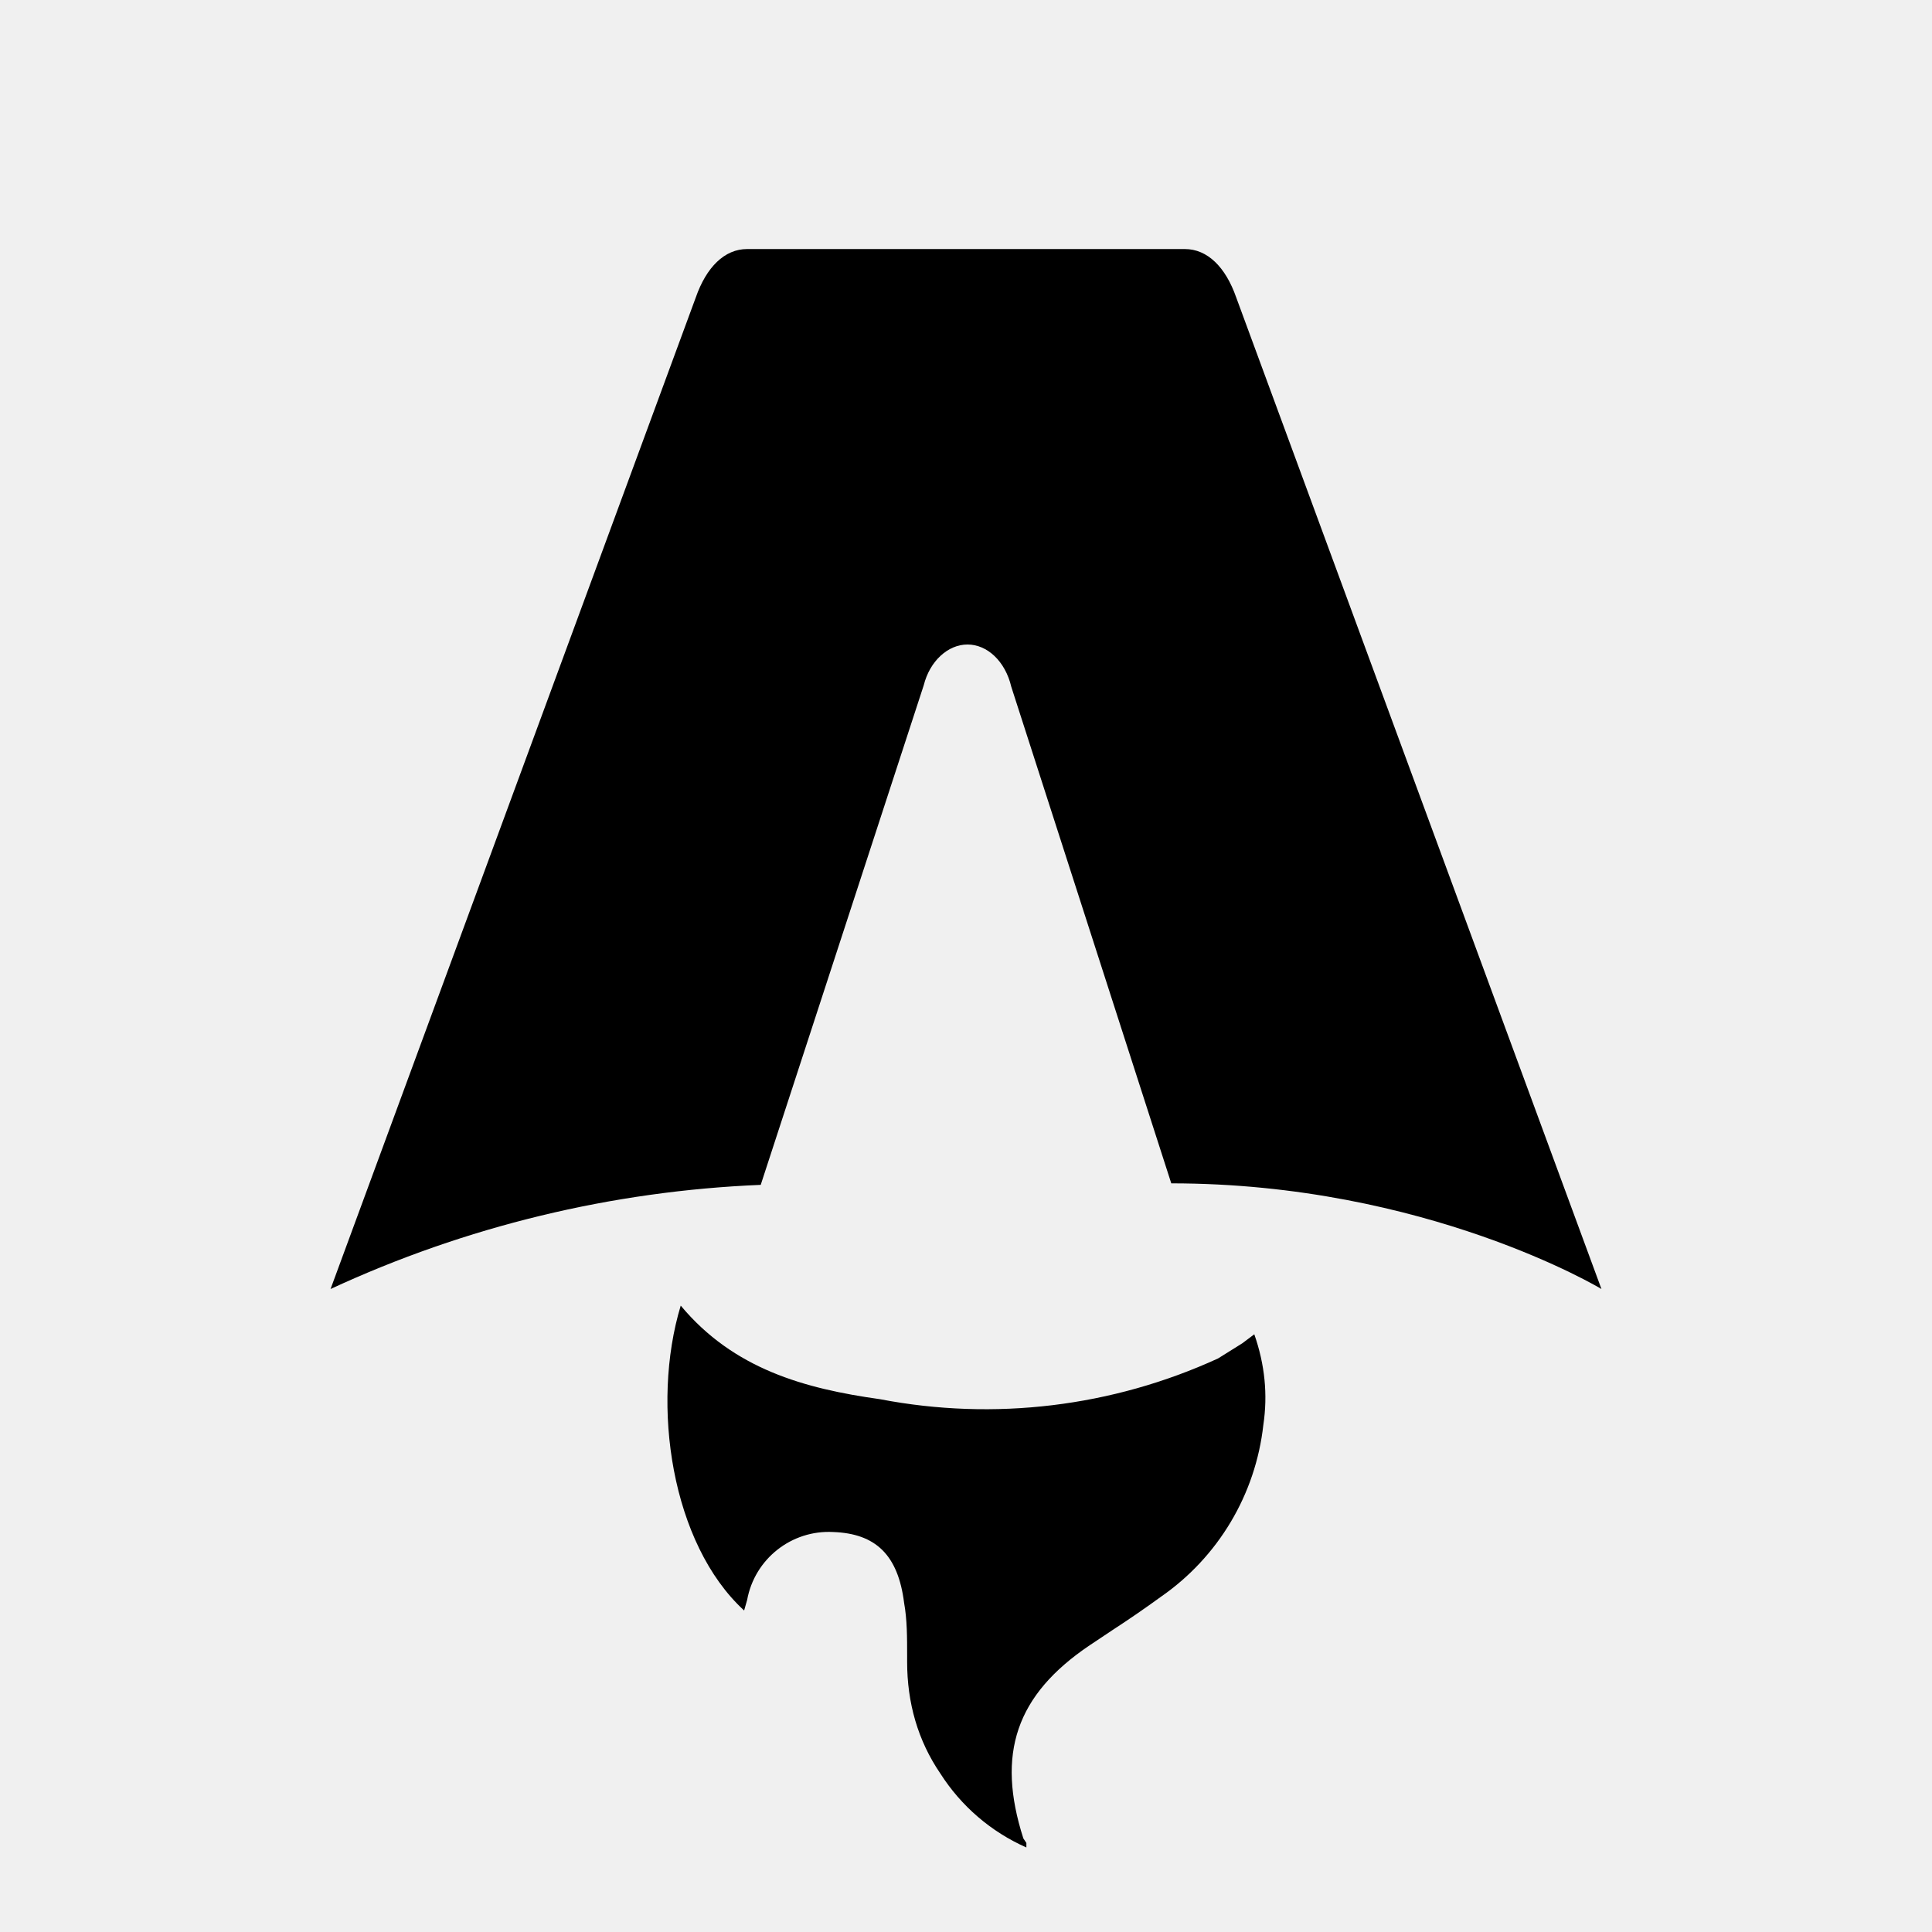
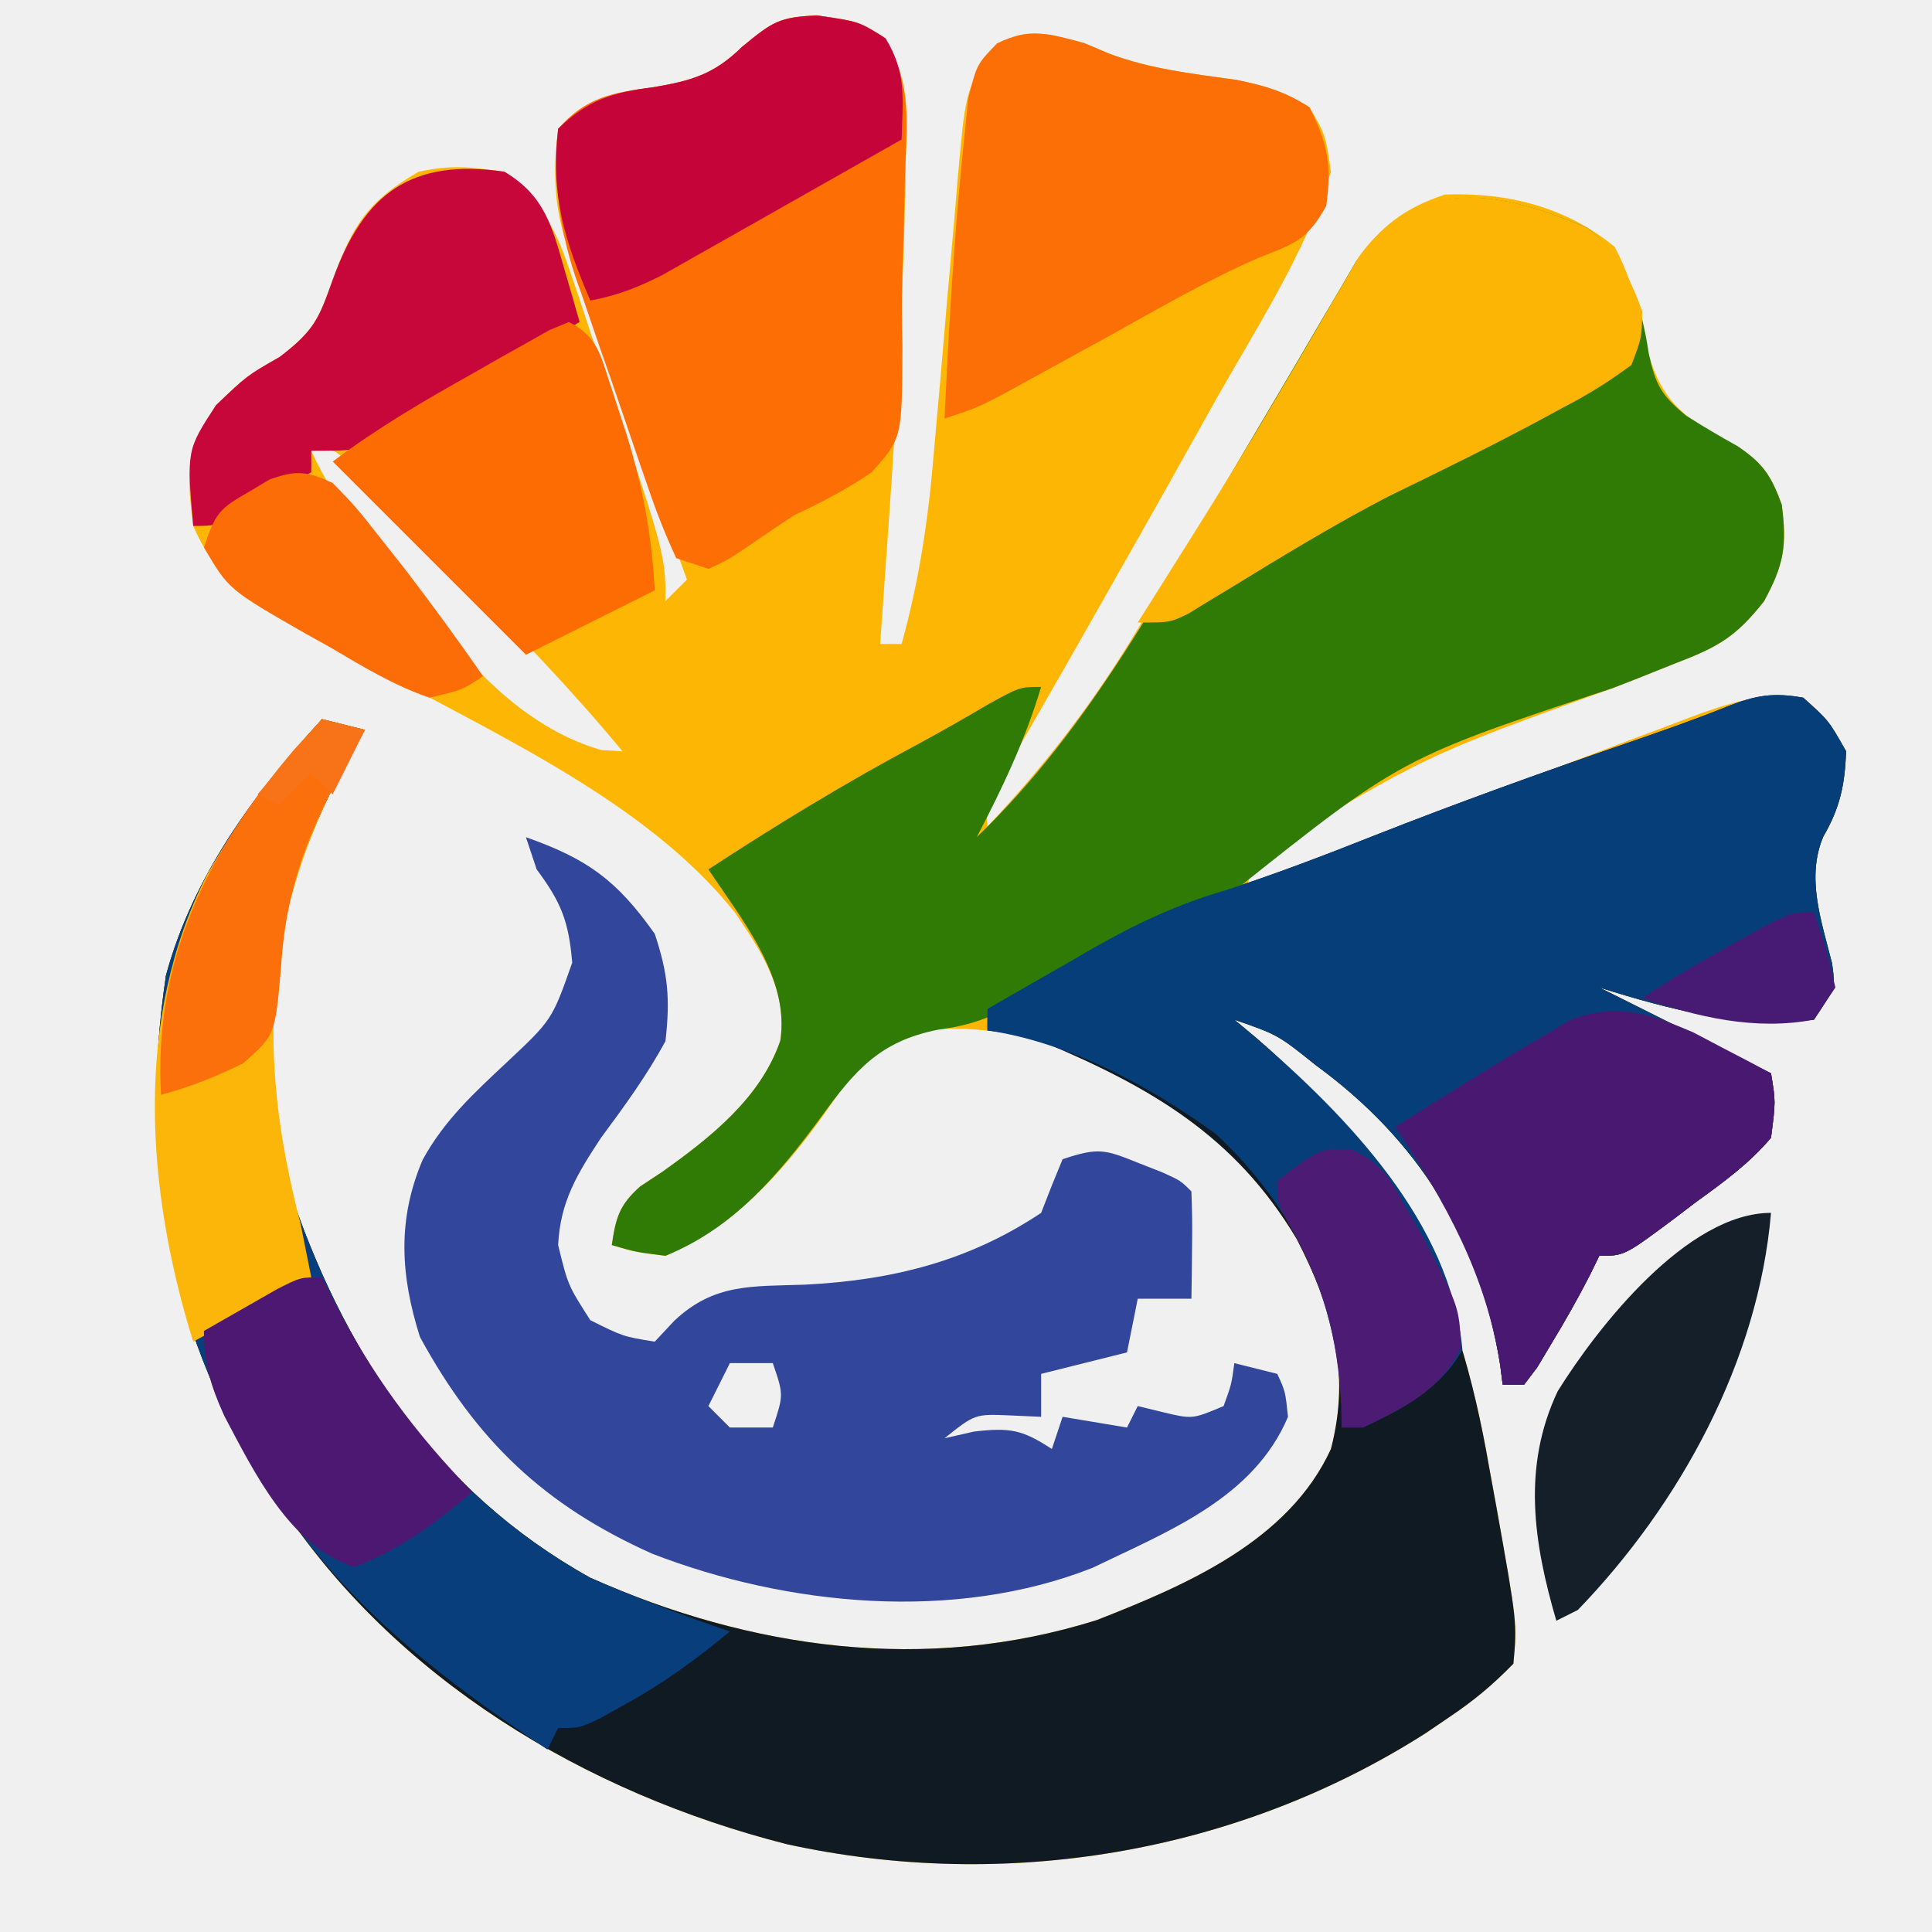
- <svg xmlns="http://www.w3.org/2000/svg" fill="none" viewBox="0 0 128 128">
-   <path d="M50.4 78.5a75.1 75.1 0 0 0-28.5 6.9l24.2-65.7c.7-2 1.9-3.2 3.4-3.2h29c1.5 0 2.7 1.2 3.4 3.2l24.2 65.7s-11.6-7-28.5-7L67 45.5c-.4-1.7-1.6-2.8-2.9-2.8-1.3 0-2.5 1.1-2.9 2.7L50.4 78.5Zm-1.1 28.2Zm-4.2-20.2c-2 6.6-.6 15.8 4.2 20.2a17.5 17.5 0 0 1 .2-.7 5.5 5.5 0 0 1 5.7-4.5c2.8.1 4.3 1.5 4.7 4.7.2 1.1.2 2.3.2 3.5v.4c0 2.7.7 5.2 2.2 7.4a13 13 0 0 0 5.7 4.9v-.3l-.2-.3c-1.8-5.6-.5-9.5 4.4-12.8l1.5-1a73 73 0 0 0 3.2-2.2 16 16 0 0 0 6.8-11.4c.3-2 .1-4-.6-6l-.8.6-1.6 1a37 37 0 0 1-22.4 2.7c-5-.7-9.7-2-13.2-6.2Z" />
-   <style>
-         path { fill: #000; }
-         @media (prefers-color-scheme: dark) {
-             path { fill: #FFF; }
-         }
-     </style>
+ <svg xmlns="http://www.w3.org/2000/svg" version="1.1" width="180" height="180">
+   <path d="M0 0 C3.875 0.562 3.875 0.562 6.094 2.02 C8.779 5.853 8.382 9.241 8.25 13.812 C8.237 14.745 8.224 15.678 8.211 16.639 C7.923 30.628 6.865 44.609 5.875 58.562 C6.535 58.562 7.195 58.562 7.875 58.562 C9.521 52.615 10.37 46.912 10.875 40.77 C11.042 38.904 11.208 37.039 11.375 35.174 C11.627 32.264 11.877 29.354 12.125 26.445 C12.369 23.615 12.621 20.786 12.875 17.957 C12.946 17.089 13.017 16.221 13.09 15.327 C13.814 7.295 13.814 7.295 15.875 3.562 C18.875 1.562 18.875 1.562 21.75 1.812 C24.875 2.562 24.875 2.562 27.191 3.547 C31.055 5.009 34.961 5.425 39.035 6 C41.707 6.529 43.588 7.105 45.875 8.562 C47.375 11.125 47.375 11.125 47.875 14.562 C45.491 22.181 40.825 29.272 36.938 36.188 C36.278 37.369 35.618 38.55 34.959 39.732 C31.666 45.627 28.344 51.505 25 57.371 C24.399 58.427 23.798 59.482 23.179 60.57 C22.036 62.575 20.889 64.578 19.737 66.579 C18.972 67.918 18.972 67.918 18.191 69.285 C17.742 70.066 17.293 70.848 16.83 71.653 C15.726 73.505 15.726 73.505 15.875 75.562 C21.328 69.762 25.861 63.892 29.938 57.062 C30.476 56.179 31.015 55.296 31.57 54.385 C34.376 49.77 37.136 45.128 39.882 40.477 C40.9 38.753 41.92 37.032 42.941 35.311 C44.252 33.095 45.555 30.875 46.85 28.65 C47.746 27.133 47.746 27.133 48.66 25.586 C49.185 24.688 49.71 23.79 50.25 22.865 C52.55 19.606 54.728 17.945 58.5 16.688 C64.327 16.472 69.766 17.832 74.312 21.562 C75.841 24.497 76.383 26.79 77.062 30 C78.172 34.638 79.389 36.465 83.438 39 C84.223 39.411 85.008 39.822 85.816 40.246 C88.222 41.784 88.896 42.912 89.875 45.562 C90.374 49.387 90.088 51.173 88.223 54.582 C85.576 57.941 83.893 58.865 79.938 60.375 C78.694 60.87 77.45 61.366 76.207 61.863 C75.523 62.13 74.84 62.396 74.135 62.67 C56.601 68.981 56.601 68.981 40.875 78.562 C40.38 80.047 40.38 80.047 39.875 81.562 C40.533 81.281 41.191 80.999 41.869 80.708 C50.321 77.134 58.864 73.841 67.459 70.631 C69.836 69.741 72.208 68.84 74.58 67.939 C76.104 67.369 77.628 66.799 79.152 66.23 C79.854 65.962 80.557 65.693 81.28 65.416 C84.899 64.081 88.007 63.027 91.875 63.562 C94.25 65.688 94.25 65.688 95.875 68.562 C95.747 71.691 95.323 73.791 93.75 76.5 C92.118 80.347 93.582 84.39 94.562 88.312 C94.875 90.562 94.875 90.562 92.875 93.562 C85.718 94.244 79.681 92.7 72.875 90.562 C73.527 90.889 74.18 91.215 74.852 91.551 C79.526 93.888 84.201 96.225 88.875 98.562 C89.312 101.188 89.312 101.188 88.875 104.562 C86.848 106.97 84.417 108.725 81.875 110.562 C80.908 111.299 80.908 111.299 79.922 112.051 C75.213 115.562 75.213 115.562 72.875 115.562 C72.597 116.135 72.318 116.707 72.031 117.297 C70.892 119.529 69.676 121.671 68.375 123.812 C67.952 124.519 67.529 125.225 67.094 125.953 C66.692 126.484 66.289 127.015 65.875 127.562 C65.215 127.562 64.555 127.562 63.875 127.562 C63.8 126.968 63.725 126.374 63.648 125.762 C61.782 113.998 56.045 104.792 46.465 97.805 C42.941 94.977 42.941 94.977 38.875 93.562 C39.836 94.363 39.836 94.363 40.816 95.18 C54.077 106.603 59.691 118.28 62.625 135.312 C62.845 136.518 63.066 137.723 63.293 138.965 C65.223 149.764 65.223 149.764 64.875 153.562 C62.894 155.596 61.198 156.993 58.875 158.562 C58.16 159.048 57.444 159.534 56.707 160.035 C39.137 171.242 17.573 174.842 -2.815 170.382 C-21.596 165.614 -39.369 154.973 -50.125 138.562 C-50.638 137.792 -51.151 137.021 -51.68 136.227 C-60.736 121.944 -63.126 106.079 -60.664 89.449 C-58.161 80.216 -52.487 72.53 -46.125 65.562 C-44.805 65.892 -43.485 66.222 -42.125 66.562 C-42.848 67.783 -42.848 67.783 -43.586 69.027 C-50.654 81.851 -52.862 94.357 -49.359 108.797 C-44.283 124.282 -35.667 137.468 -21.125 145.562 C-6.15 152.22 10.133 154.509 26.062 149.5 C34.426 146.225 43.944 142.139 47.875 133.562 C49.754 126.313 48.006 120.45 44.688 114 C38.783 104.108 29.391 97.713 18.168 94.879 C13.319 94.21 9.062 93.809 4.875 96.562 C3.435 98.409 2.067 100.313 0.75 102.25 C-3.231 107.827 -7.712 112.813 -14.125 115.562 C-16.922 115.23 -16.922 115.23 -19.125 114.562 C-18.749 112.021 -18.437 110.841 -16.488 109.105 C-15.812 108.658 -15.135 108.211 -14.438 107.75 C-9.969 104.576 -5.254 100.873 -3.43 95.523 C-2.723 90.975 -5.149 87.252 -7.625 83.625 C-16.143 72.87 -31.105 66.509 -42.895 59.875 C-43.666 59.435 -44.437 58.995 -45.232 58.542 C-46.709 57.701 -48.191 56.869 -49.68 56.05 C-53.682 53.758 -56.236 51.955 -58.125 47.562 C-58.772 42.47 -58.828 40.638 -56 36.312 C-53.125 33.562 -53.125 33.562 -50.062 31.812 C-46.855 29.355 -46.435 28.305 -45.125 24.625 C-43.299 19.558 -41.833 17.279 -37.125 14.562 C-34.095 13.913 -32.309 14.1 -29.125 14.562 C-25.849 17.224 -24.421 19.668 -23.09 23.633 C-22.755 24.613 -22.421 25.592 -22.076 26.602 C-21.742 27.62 -21.407 28.638 -21.062 29.688 C-20.724 30.683 -20.386 31.678 -20.037 32.703 C-14.125 50.222 -14.125 50.222 -14.125 54.562 C-13.465 53.903 -12.805 53.242 -12.125 52.562 C-12.382 51.852 -12.639 51.142 -12.904 50.41 C-14.083 47.149 -15.26 43.887 -16.438 40.625 C-16.842 39.508 -17.246 38.391 -17.662 37.24 C-19.429 32.342 -21.192 27.442 -22.891 22.52 C-23.122 21.853 -23.353 21.186 -23.591 20.499 C-24.56 16.987 -24.563 14.193 -24.125 10.562 C-21.339 7.858 -19.039 7.171 -15.25 6.688 C-11.664 6.079 -9.609 5.489 -7 2.938 C-4.11 0.55 -3.511 0.161 0 0 Z M-47.125 40.562 C-44.728 45.883 -40.804 50.088 -37.125 54.562 C-36.604 55.221 -36.083 55.88 -35.547 56.559 C-31.394 61.681 -26.579 66.555 -20.125 68.438 C-19.465 68.479 -18.805 68.52 -18.125 68.562 C-22.928 62.752 -28.11 57.391 -33.44 52.062 C-34.891 50.609 -36.334 49.147 -37.777 47.686 C-38.691 46.77 -39.605 45.854 -40.547 44.91 C-41.378 44.075 -42.209 43.24 -43.065 42.379 C-44.917 40.342 -44.917 40.342 -47.125 40.562 Z " fill="#FDB604" transform="translate(76.125,1.4375)" />
+   <path d="M0 0 C2.375 2.125 2.375 2.125 4 5 C3.872 8.129 3.448 10.228 1.875 12.938 C0.243 16.784 1.707 20.828 2.688 24.75 C3 27 3 27 1 30 C-6.157 30.682 -12.194 29.137 -19 27 C-18.348 27.326 -17.695 27.652 -17.023 27.988 C-12.349 30.326 -7.674 32.663 -3 35 C-2.562 37.625 -2.562 37.625 -3 41 C-5.027 43.408 -7.458 45.163 -10 47 C-10.967 47.737 -10.967 47.737 -11.953 48.488 C-16.662 52 -16.662 52 -19 52 C-19.278 52.572 -19.557 53.145 -19.844 53.734 C-20.983 55.966 -22.199 58.109 -23.5 60.25 C-23.923 60.956 -24.346 61.663 -24.781 62.391 C-25.385 63.187 -25.385 63.187 -26 64 C-26.66 64 -27.32 64 -28 64 C-28.112 63.109 -28.112 63.109 -28.227 62.199 C-30.093 50.435 -35.83 41.229 -45.41 34.242 C-48.934 31.415 -48.934 31.415 -53 30 C-52.359 30.534 -51.719 31.067 -51.059 31.617 C-37.798 43.04 -32.184 54.717 -29.25 71.75 C-29.03 72.955 -28.809 74.161 -28.582 75.402 C-26.652 86.202 -26.652 86.202 -27 90 C-28.981 92.034 -30.677 93.431 -33 95 C-33.715 95.486 -34.431 95.972 -35.168 96.473 C-52.738 107.679 -74.302 111.28 -94.69 106.82 C-113.471 102.051 -131.244 91.411 -142 75 C-142.513 74.229 -143.026 73.458 -143.555 72.664 C-152.611 58.382 -155.001 42.517 -152.539 25.887 C-150.036 16.654 -144.362 8.968 -138 2 C-136.68 2.33 -135.36 2.66 -134 3 C-134.482 3.813 -134.964 4.627 -135.461 5.465 C-142.529 18.288 -144.737 30.794 -141.234 45.234 C-136.158 60.719 -127.542 73.905 -113 82 C-98.025 88.658 -81.742 90.946 -65.812 85.938 C-57.449 82.663 -47.931 78.577 -44 70 C-42.121 62.751 -43.869 56.888 -47.188 50.438 C-52.933 40.812 -60.82 36.26 -71 32 C-73.773 31.297 -73.773 31.297 -76 31 C-76 30.34 -76 29.68 -76 29 C-73.462 27.535 -70.92 26.078 -68.375 24.625 C-67.662 24.212 -66.949 23.8 -66.215 23.375 C-62.215 21.1 -58.44 19.302 -54 18 C-49.209 16.453 -44.552 14.668 -39.875 12.812 C-32.192 9.789 -24.444 6.997 -16.638 4.31 C-13.426 3.203 -10.239 2.096 -7.086 0.828 C-4.45 -0.218 -2.806 -0.504 0 0 Z " fill="#101A23" transform="translate(168,65)" />
+   <path d="M0 0 C3.8 3.225 4.949 6.984 5.688 11.75 C6.308 14.602 6.834 15.561 9.117 17.453 C10.706 18.458 12.323 19.42 13.969 20.328 C16.348 21.944 17.076 23.08 18.062 25.75 C18.561 29.574 18.276 31.36 16.41 34.77 C13.764 38.129 12.08 39.052 8.125 40.562 C6.881 41.058 5.638 41.554 4.395 42.051 C3.711 42.317 3.027 42.583 2.323 42.858 C-17.407 49.384 -17.407 49.384 -32.938 61.75 C-35.484 63.154 -38.002 64.446 -40.625 65.688 C-42.026 66.361 -43.425 67.037 -44.824 67.715 C-45.513 68.047 -46.201 68.38 -46.91 68.722 C-48.883 69.722 -50.77 70.811 -52.668 71.945 C-55.539 73.53 -57.381 74.265 -60.562 74.688 C-65.975 75.766 -68.263 78.447 -71.477 82.867 C-75.443 88.247 -79.591 93.171 -85.938 95.75 C-88.711 95.398 -88.711 95.398 -90.938 94.75 C-90.562 92.209 -90.25 91.028 -88.301 89.293 C-87.624 88.846 -86.947 88.398 -86.25 87.938 C-81.779 84.761 -77.072 81.059 -75.238 75.711 C-74.337 69.838 -78.847 64.397 -81.938 59.75 C-75.578 55.592 -69.161 51.683 -62.457 48.105 C-60.231 46.908 -58.051 45.659 -55.875 44.375 C-52.938 42.75 -52.938 42.75 -50.938 42.75 C-52.429 47.722 -54.542 52.168 -56.938 56.75 C-46.245 46.499 -39.396 33.308 -31.935 20.669 C-30.917 18.945 -29.895 17.222 -28.874 15.5 C-27.561 13.284 -26.257 11.064 -24.962 8.838 C-24.365 7.826 -23.768 6.815 -23.152 5.773 C-22.628 4.875 -22.103 3.977 -21.562 3.052 C-15.865 -5.021 -8.171 -3.477 0 0 Z " fill="#307B05" transform="translate(147.9375,21.25)" />
+   <path d="M0 0 C2.375 2.125 2.375 2.125 4 5 C3.872 8.129 3.448 10.228 1.875 12.938 C0.243 16.784 1.707 20.828 2.688 24.75 C3 27 3 27 1 30 C-6.157 30.682 -12.194 29.137 -19 27 C-18.348 27.326 -17.695 27.652 -17.023 27.988 C-12.349 30.326 -7.674 32.663 -3 35 C-2.562 37.625 -2.562 37.625 -3 41 C-5.027 43.408 -7.458 45.163 -10 47 C-10.967 47.737 -10.967 47.737 -11.953 48.488 C-16.662 52 -16.662 52 -19 52 C-19.278 52.572 -19.557 53.145 -19.844 53.734 C-20.983 55.966 -22.199 58.109 -23.5 60.25 C-23.923 60.956 -24.346 61.663 -24.781 62.391 C-25.183 62.922 -25.586 63.453 -26 64 C-26.66 64 -27.32 64 -28 64 C-28.075 63.406 -28.15 62.811 -28.227 62.199 C-30.093 50.435 -35.83 41.229 -45.41 34.242 C-48.934 31.415 -48.934 31.415 -53 30 C-52.359 30.534 -51.719 31.067 -51.059 31.617 C-42.548 38.948 -32.827 48.907 -31.75 60.75 C-33.785 64.413 -37.284 66.214 -41 68 C-41.66 68 -42.32 68 -43 68 C-43.004 67 -43.004 67 -43.008 65.98 C-43.426 56.01 -47.375 47.471 -54.742 40.633 C-60.909 36.173 -68.429 32.114 -76 31 C-76 30.34 -76 29.68 -76 29 C-73.462 27.535 -70.92 26.078 -68.375 24.625 C-67.662 24.212 -66.949 23.8 -66.215 23.375 C-62.215 21.1 -58.44 19.302 -54 18 C-49.209 16.453 -44.552 14.668 -39.875 12.812 C-32.192 9.789 -24.444 6.997 -16.638 4.31 C-13.426 3.203 -10.239 2.096 -7.086 0.828 C-4.45 -0.218 -2.806 -0.504 0 0 Z " fill="#063E7A" transform="translate(168,65)" />
+   <path d="M0 0 C5.751 2.03 8.465 4.009 12 9 C13.247 12.742 13.446 15.048 13 19 C11.268 22.201 9.162 25.077 7 28 C4.794 31.347 3.193 33.947 3 38 C3.917 41.75 3.917 41.75 6 45 C9.052 46.52 9.052 46.52 12 47 C12.598 46.361 13.196 45.721 13.812 45.062 C17.55 41.538 21.064 41.865 26 41.688 C34.086 41.279 41.219 39.521 48 35 C48.33 34.154 48.66 33.309 49 32.438 C49.33 31.633 49.66 30.829 50 30 C53.38 28.873 53.964 29.104 57.125 30.375 C57.829 30.651 58.533 30.927 59.258 31.211 C61 32 61 32 62 33 C62.072 34.686 62.084 36.375 62.062 38.062 C62.053 38.982 62.044 39.901 62.035 40.848 C62.024 41.558 62.012 42.268 62 43 C60.35 43 58.7 43 57 43 C56.67 44.65 56.34 46.3 56 48 C53.36 48.66 50.72 49.32 48 50 C48 51.32 48 52.64 48 54 C47.072 53.959 46.144 53.917 45.188 53.875 C41.842 53.729 41.842 53.729 39 56 C39.907 55.794 40.815 55.587 41.75 55.375 C45.11 54.987 46.241 55.196 49 57 C49.33 56.01 49.66 55.02 50 54 C51.98 54.33 53.96 54.66 56 55 C56.495 54.01 56.495 54.01 57 53 C58.145 53.278 58.145 53.278 59.312 53.562 C62.09 54.228 62.09 54.228 65 53 C65.733 50.985 65.733 50.985 66 49 C67.98 49.495 67.98 49.495 70 50 C70.75 51.625 70.75 51.625 71 54 C67.794 61.594 59.837 64.662 52.777 68.074 C39.923 73.152 24.328 71.624 11.75 66.75 C1.678 62.24 -4.606 56.222 -9.875 46.562 C-11.681 40.844 -12.01 35.668 -9.625 30.062 C-7.613 26.383 -4.858 23.854 -1.812 21 C2.437 17.015 2.437 17.015 4.312 11.688 C3.985 7.818 3.284 6.075 1 3 C0.67 2.01 0.34 1.02 0 0 Z M19 49 C18.34 50.32 17.68 51.64 17 53 C17.66 53.66 18.32 54.32 19 55 C20.32 55 21.64 55 23 55 C24.011 51.951 24.011 51.951 23 49 C21.68 49 20.36 49 19 49 Z " fill="#32469C" transform="translate(49,78)" />
+   <path d="M0 0 C1.32 0.33 2.64 0.66 4 1 C3.518 1.813 3.036 2.627 2.539 3.465 C-4.529 16.288 -6.737 28.794 -3.234 43.234 C1.837 58.706 10.455 71.929 25 80 C29.271 81.866 33.588 83.499 38 85 C34.897 87.571 31.844 89.808 28.312 91.75 C27.546 92.178 26.779 92.606 25.988 93.047 C24 94 24 94 22 94 C21.67 94.66 21.34 95.32 21 96 C11.29 89.513 2.496 82.826 -4 73 C-4.514 72.228 -5.029 71.456 -5.559 70.66 C-14.608 56.375 -17.001 40.517 -14.539 23.887 C-12.036 14.654 -6.362 6.968 0 0 Z " fill="#083E7B" transform="translate(30,67)" />
+   <path d="M0 0 C3.875 0.562 3.875 0.562 6.098 1.949 C8.893 6.059 8.341 10.09 8.188 14.938 C8.166 15.921 8.144 16.905 8.121 17.918 C8.072 19.889 8.014 21.86 7.947 23.831 C7.885 26.2 7.897 28.546 7.953 30.914 C7.917 39.396 7.917 39.396 5.086 42.566 C2.757 44.163 0.424 45.354 -2.125 46.562 C-3.593 47.528 -5.052 48.506 -6.5 49.5 C-8.398 50.777 -8.398 50.777 -10.125 51.562 C-11.115 51.233 -12.105 50.903 -13.125 50.562 C-14.179 48.281 -15.027 46.117 -15.824 43.746 C-16.064 43.056 -16.304 42.366 -16.551 41.656 C-17.057 40.191 -17.557 38.724 -18.051 37.255 C-18.803 35.027 -19.581 32.81 -20.361 30.592 C-20.851 29.165 -21.338 27.737 -21.824 26.309 C-22.055 25.653 -22.287 24.998 -22.525 24.322 C-24.115 19.511 -24.468 15.563 -24.125 10.562 C-21.562 7.621 -19.02 7.169 -15.25 6.688 C-11.664 6.079 -9.609 5.489 -7 2.938 C-4.11 0.55 -3.511 0.161 0 0 Z " fill="#FD6E04" transform="translate(76.125,1.4375)" />
+   <path d="M0 0 C0.763 0.326 1.526 0.652 2.312 0.988 C6.178 2.444 10.086 2.862 14.16 3.438 C16.835 3.967 18.72 4.525 21 6 C22.7 9.399 23.08 11.414 22.562 15.188 C20.767 18.42 19.574 18.703 16.271 20.016 C11.258 22.188 6.532 24.993 1.75 27.625 C-0.4 28.807 -2.551 29.987 -4.703 31.164 C-5.648 31.684 -6.594 32.205 -7.567 32.741 C-10 34 -10 34 -13 35 C-12.594 26.361 -12.096 17.728 -11.188 9.125 C-11.057 7.828 -10.927 6.531 -10.793 5.195 C-10 2 -10 2 -8.109 0.043 C-5.068 -1.461 -3.231 -0.857 0 0 Z " fill="#FC6E06" transform="translate(101,4)" />
+   <path d="M0 0 C2.732 2.318 3.852 4.388 5.062 7.75 C5.027 10.199 5.027 10.199 4.062 12.75 C1.94 14.322 0.069 15.49 -2.25 16.688 C-3.202 17.205 -3.202 17.205 -4.173 17.733 C-8.93 20.297 -13.782 22.667 -18.641 25.031 C-23.635 27.635 -28.44 30.554 -33.24 33.5 C-33.935 33.92 -34.631 34.34 -35.348 34.773 C-35.968 35.154 -36.588 35.535 -37.227 35.927 C-38.938 36.75 -38.938 36.75 -41.938 36.75 C-41.355 35.827 -40.772 34.904 -40.172 33.953 C-39.343 32.636 -38.515 31.318 -37.688 30 C-37.246 29.298 -36.804 28.596 -36.349 27.872 C-33.755 23.727 -31.219 19.556 -28.742 15.34 C-27.948 13.993 -27.948 13.993 -27.138 12.618 C-26.101 10.855 -25.072 9.087 -24.05 7.315 C-23.572 6.504 -23.094 5.692 -22.602 4.855 C-21.974 3.775 -21.974 3.775 -21.334 2.673 C-15.683 -5.105 -7.876 -3.352 0 0 Z " fill="#FCB505" transform="translate(147.9375,21.25)" />
+   <path d="M0 0 C0.859 0.452 1.717 0.905 2.602 1.371 C3.913 2.054 3.913 2.054 5.25 2.75 C6.228 3.274 6.228 3.274 7.227 3.809 C7.664 6.434 7.664 6.434 7.227 9.809 C5.199 12.216 2.768 13.971 0.227 15.809 C-0.418 16.3 -1.062 16.791 -1.727 17.297 C-6.435 20.809 -6.435 20.809 -8.773 20.809 C-9.052 21.381 -9.33 21.953 -9.617 22.543 C-10.756 24.775 -11.973 26.917 -13.273 29.059 C-13.696 29.765 -14.119 30.471 -14.555 31.199 C-14.957 31.73 -15.359 32.261 -15.773 32.809 C-16.433 32.809 -17.093 32.809 -17.773 32.809 C-17.886 31.917 -17.886 31.917 -18 31.008 C-19.345 22.528 -23.052 15.89 -27.773 8.809 C-25.124 7.109 -22.462 5.446 -19.773 3.809 C-18.859 3.247 -17.946 2.685 -17.004 2.105 C-16.062 1.554 -15.119 1.002 -14.148 0.434 C-13.269 -0.09 -12.39 -0.613 -11.484 -1.152 C-7.171 -2.806 -4.137 -1.777 0 0 Z " fill="#491871" transform="translate(157.7734,96.19141)" />
+   <path d="M0 0 C3.765 2.239 4.445 5.141 5.605 9.164 C5.869 10.069 6.132 10.973 6.403 11.905 C6.6 12.596 6.797 13.288 7 14 C3.591 16.014 0.172 18.009 -3.25 20 C-4.218 20.572 -5.186 21.145 -6.184 21.734 C-7.118 22.276 -8.053 22.817 -9.016 23.375 C-10.304 24.129 -10.304 24.129 -11.618 24.898 C-14 26 -14 26 -18 26 C-18 26.66 -18 27.32 -18 28 C-19.455 28.838 -20.914 29.671 -22.375 30.5 C-23.593 31.196 -23.593 31.196 -24.836 31.906 C-27 33 -27 33 -29 33 C-29.609 25.932 -29.609 25.932 -26.875 21.75 C-24 19 -24 19 -20.938 17.25 C-17.73 14.793 -17.31 13.742 -16 10.062 C-13.091 1.99 -8.688 -1.261 0 0 Z " fill="#C7063A" transform="translate(47,16)" />
+   <path d="M0 0 C2.741 1.37 2.954 3.183 3.904 5.967 C4.23 6.973 4.23 6.973 4.562 8 C4.786 8.677 5.009 9.354 5.239 10.051 C6.829 15.046 7.724 19.748 8 25 C4.04 26.98 0.08 28.96 -4 31 C-9.94 25.06 -15.88 19.12 -22 13 C-17.782 9.837 -13.465 7.317 -8.875 4.75 C-8.051 4.278 -7.228 3.806 -6.379 3.32 C-5.591 2.879 -4.804 2.439 -3.992 1.984 C-3.274 1.579 -2.556 1.174 -1.816 0.757 C-1.217 0.507 -0.617 0.257 0 0 Z " fill="#FD6C02" transform="translate(53,30)" />
+   <path d="M0 0 C1.32 0.33 2.64 0.66 4 1 C3.518 1.813 3.036 2.627 2.539 3.465 C-5.525 18.095 -6.161 30.988 -2 47 C-1.67 48.65 -1.34 50.3 -1 52 C-4.63 53.98 -8.26 55.96 -12 58 C-16.384 43.933 -17.588 27.846 -10.676 14.43 C-7.643 9.096 -4.131 4.524 0 0 Z " fill="#FCB609" transform="translate(30,67)" />
+   <path d="M0 0 C3.875 0.562 3.875 0.562 6.375 2.125 C8.367 5.362 7.98 7.826 7.875 11.562 C4.391 13.544 0.904 15.519 -2.586 17.489 C-3.773 18.16 -4.958 18.832 -6.142 19.506 C-7.847 20.476 -9.556 21.439 -11.266 22.402 C-12.805 23.274 -12.805 23.274 -14.376 24.164 C-16.689 25.341 -18.592 26.094 -21.125 26.562 C-23.541 20.925 -24.855 16.712 -24.125 10.562 C-21.342 7.855 -19.039 7.171 -15.25 6.688 C-11.664 6.079 -9.609 5.489 -7 2.938 C-4.11 0.55 -3.511 0.161 0 0 Z " fill="#C5053A" transform="translate(76.125,1.4375)" />
+   <path d="M0 0 C-1.167 13.776 -8.473 27.138 -18 37 C-18.99 37.495 -18.99 37.495 -20 38 C-22.12 30.748 -23.207 23.666 -19.871 16.613 C-16.118 10.59 -7.802 0 0 0 Z " fill="#141F29" transform="translate(165,113)" />
+   <path d="M0 0 C0.51 1.034 0.51 1.034 1.031 2.09 C4.572 8.954 8.619 14.469 14 20 C10.545 22.947 7.262 25.368 3 27 C-3.001 25.052 -6.32 18.172 -9.117 12.891 C-10.366 10.107 -11 8.074 -11 5 C-9.545 4.162 -8.086 3.329 -6.625 2.5 C-5.813 2.036 -5.001 1.572 -4.164 1.094 C-2 0 -2 0 0 0 Z " fill="#4C1871" transform="translate(30,119)" />
+   <path d="M0 0 C1.32 0.33 2.64 0.66 4 1 C3.277 2.255 3.277 2.255 2.539 3.535 C-1.118 10.185 -3.324 15.425 -3.812 23.062 C-4.363 29.438 -4.363 29.438 -7.332 32.055 C-9.871 33.312 -12.266 34.269 -15 35 C-15.697 22.46 -10.653 12.308 -2.625 2.875 C-1.759 1.926 -0.892 0.978 0 0 Z " fill="#FC700C" transform="translate(30,67)" />
+   <path d="M0 0 C2.184 2.258 2.184 2.258 4.438 5.125 C5.219 6.114 6 7.102 6.805 8.121 C9.28 11.368 11.684 14.638 14 18 C12.07 19.289 12.07 19.289 9 20 C5.726 18.87 2.847 17.135 -0.125 15.375 C-0.936 14.923 -1.747 14.47 -2.582 14.004 C-9.705 9.918 -9.705 9.918 -12 6 C-10.9 2.7 -10.544 2.389 -7.688 0.75 C-7.093 0.394 -6.499 0.038 -5.887 -0.328 C-3.381 -1.22 -2.429 -1.103 0 0 Z " fill="#FC6C07" transform="translate(31,45)" />
+   <path d="M0 0 C2.863 1.244 3.627 2.937 5.148 5.629 C5.646 6.49 6.144 7.351 6.656 8.238 C9.961 14.62 9.961 14.62 10.148 18.379 C8.368 22.335 4.849 24.04 1.023 25.879 C0.363 25.879 -0.297 25.879 -0.977 25.879 C-0.991 25.201 -1.005 24.523 -1.02 23.824 C-1.356 17.268 -2.689 12.593 -5.918 6.875 C-6.977 4.879 -6.977 4.879 -6.977 2.879 C-2.901 -0.178 -2.901 -0.178 0 0 Z " fill="#4C1B73" transform="translate(125.9766,107.1211)" />
+   <path d="M0 0 C1.125 3.312 1.125 3.312 2 7 C1.01 8.485 1.01 8.485 0 10 C-5.484 11.039 -10.817 9.765 -16 8 C-13.203 6.135 -10.38 4.497 -7.438 2.875 C-6.467 2.336 -5.496 1.797 -4.496 1.242 C-2 0 -2 0 0 0 Z " fill="#471B74" transform="translate(169,85)" />
+   <path d="M0 0 C1.32 0.33 2.64 0.66 4 1 C3.01 2.98 2.02 4.96 1 7 C0.34 6.34 -0.32 5.68 -1 5 C-1.99 5.99 -2.98 6.98 -4 8 C-4.66 7.67 -5.32 7.34 -6 7 C-4.02 4.69 -2.04 2.38 0 0 Z " fill="#F87318" transform="translate(30,67)" />
</svg>
